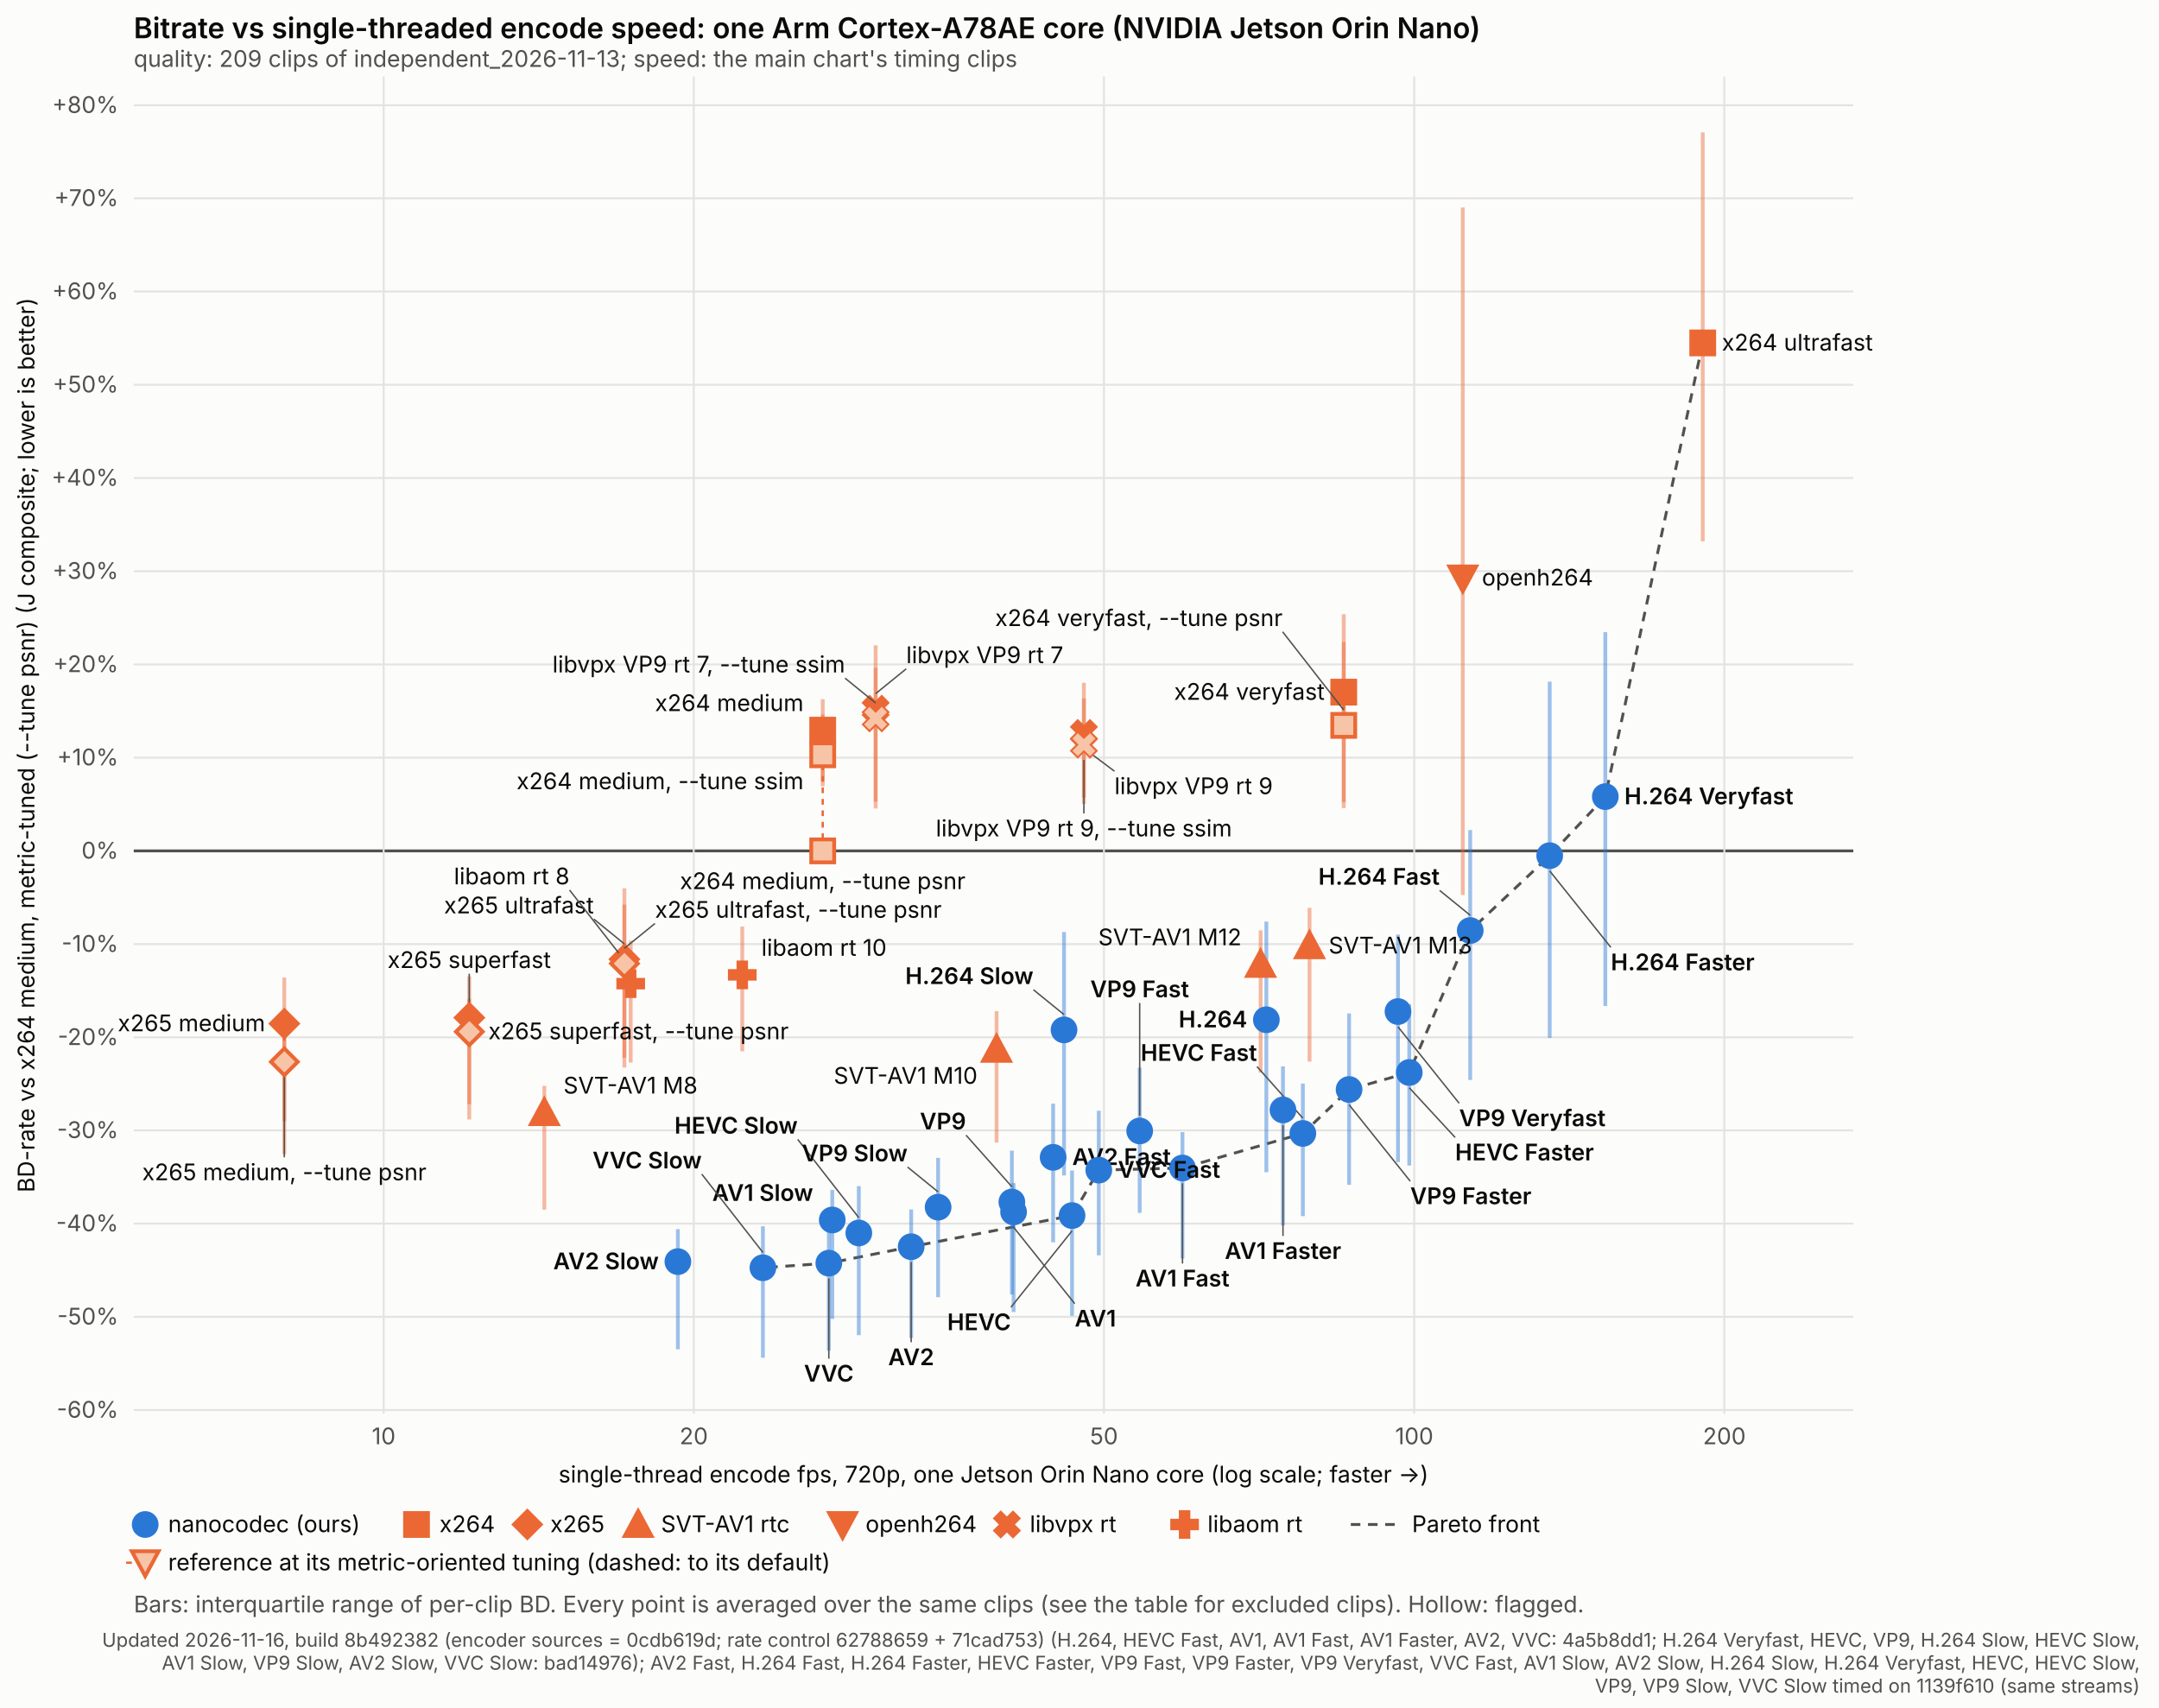
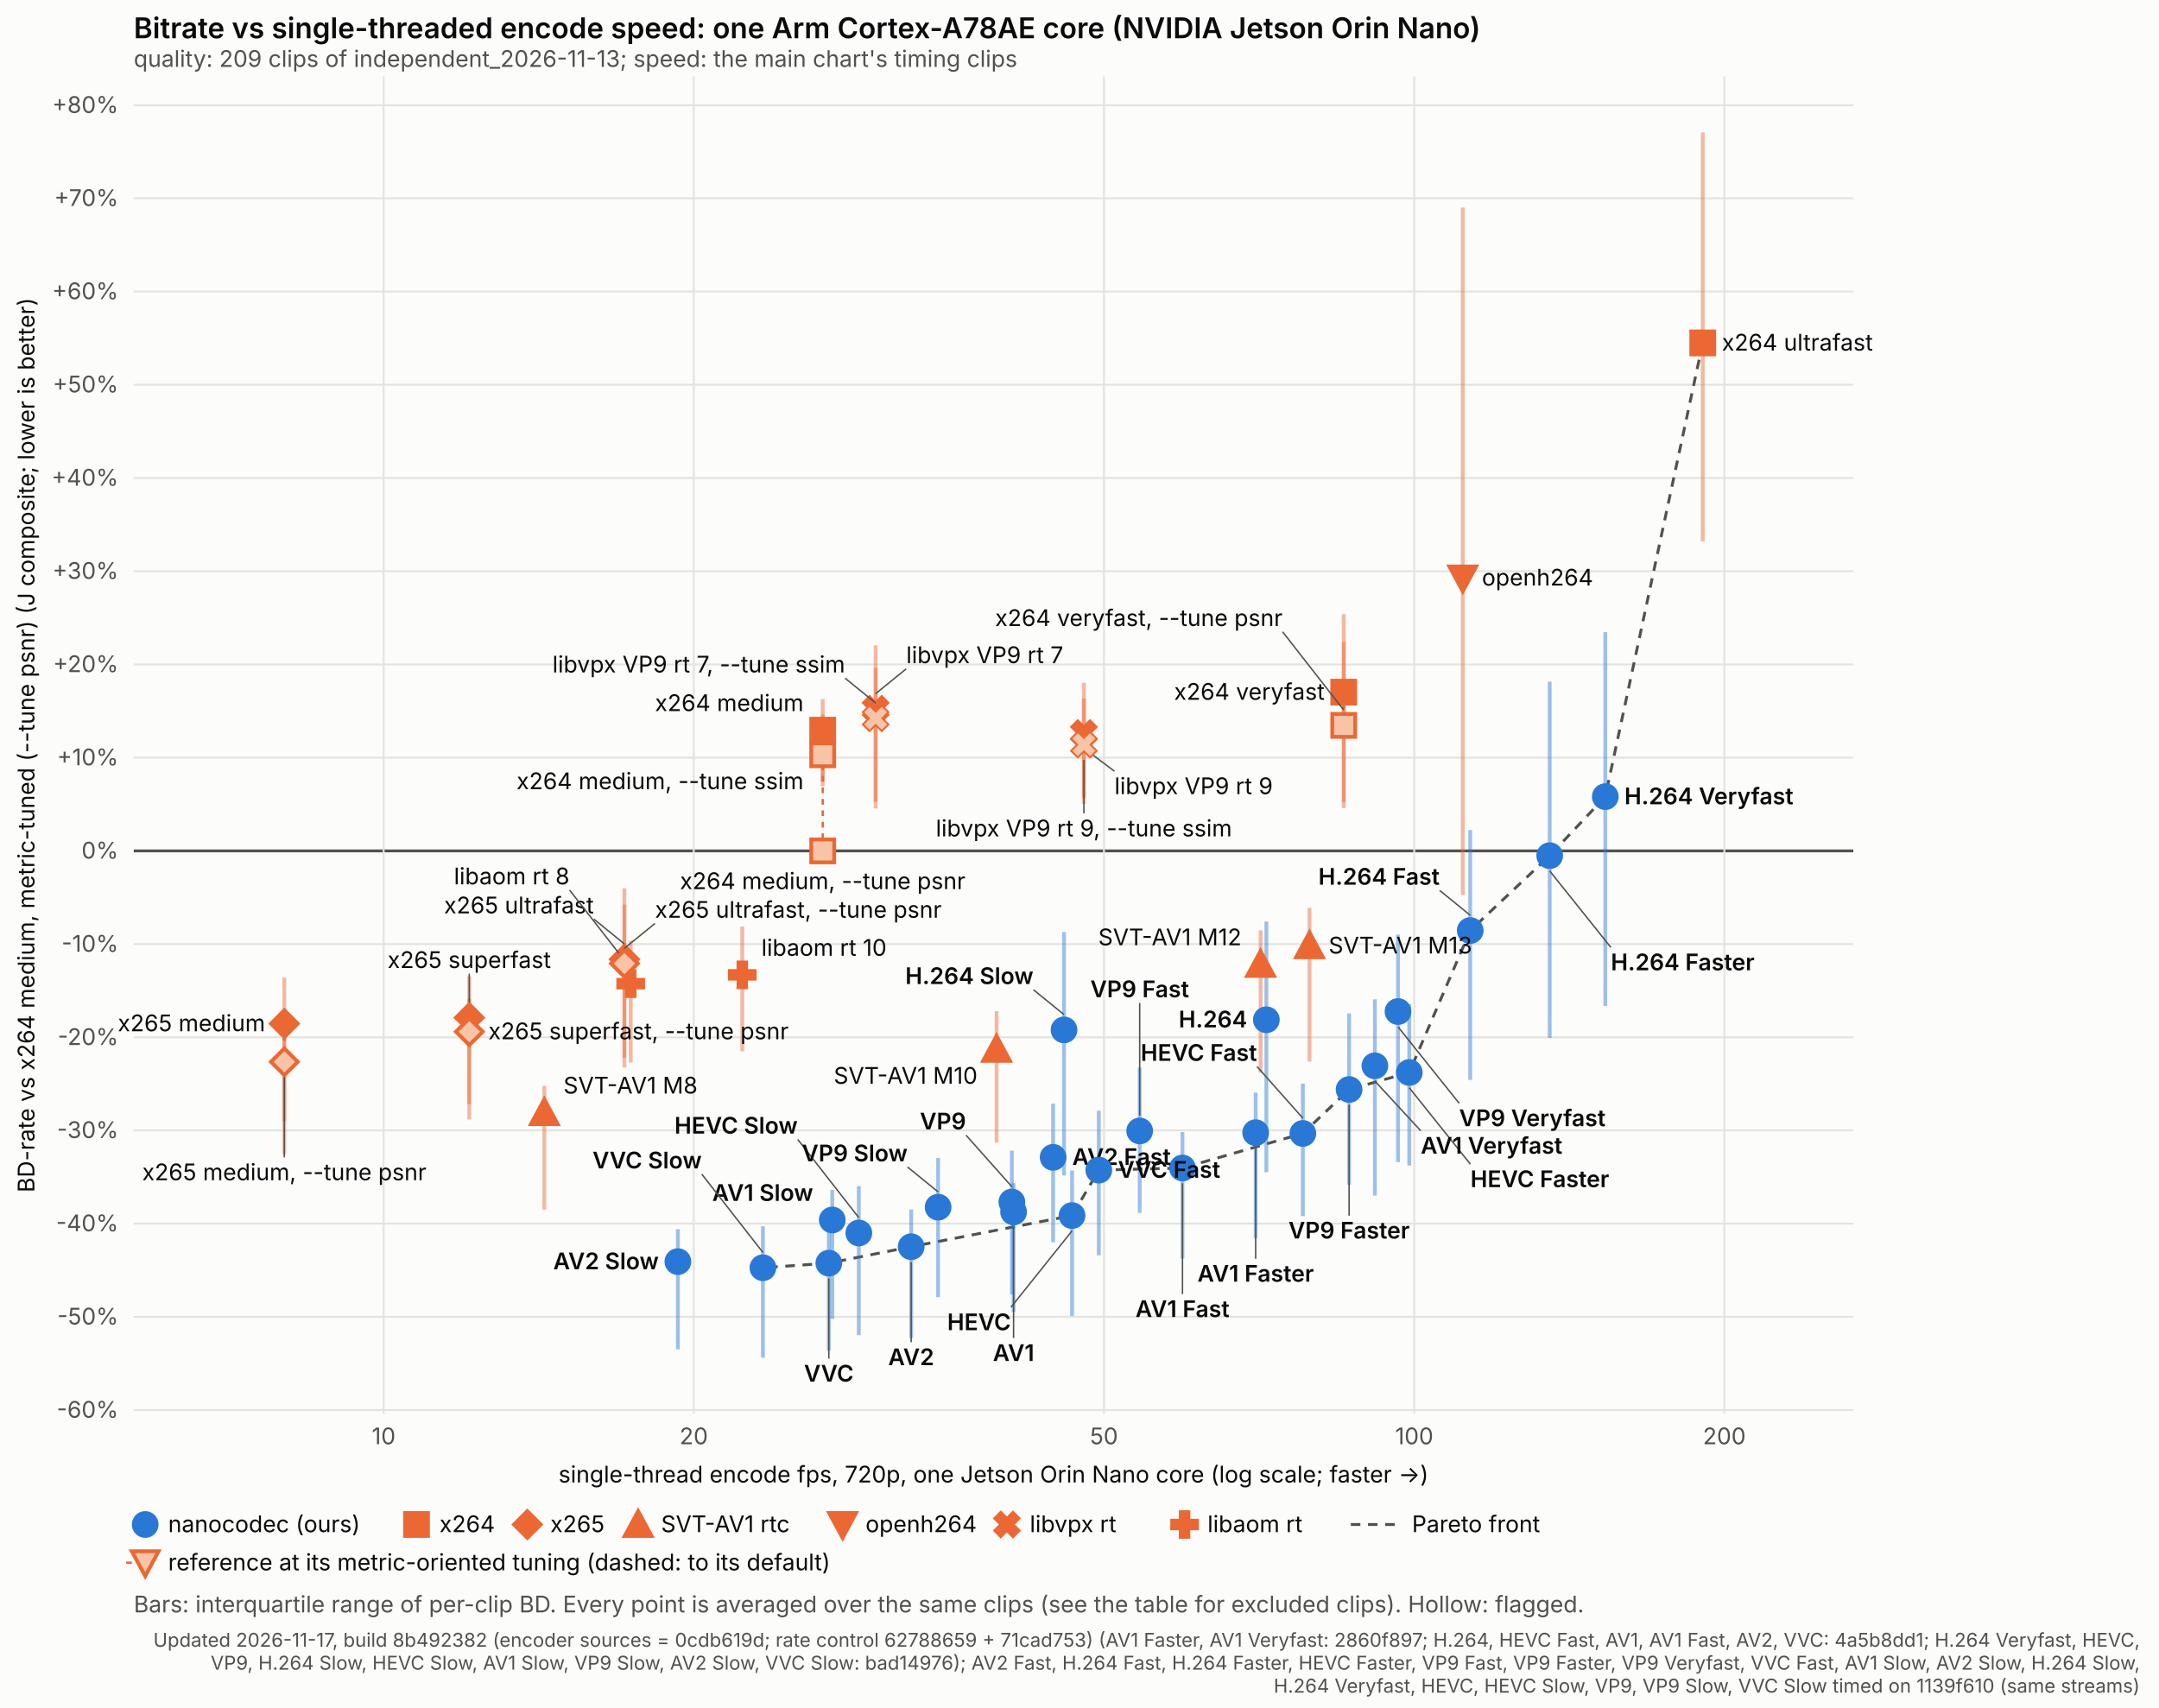
<svg xmlns="http://www.w3.org/2000/svg" viewBox="0 0 1130 894" width="1130" height="894" font-family="system-ui, -apple-system, Segoe UI, sans-serif" font-size="12">
  <rect width="1130" height="894" fill="#fcfcfb" />
  <text x="70" y="20" font-size="15" font-weight="600" fill="#0b0b0b">Bitrate vs single-threaded encode speed: one Arm Cortex-A78AE core (NVIDIA Jetson Orin Nano)</text>
  <text x="70" y="35" fill="#52514e">quality: 209 clips of independent_2026-11-13; speed: the main chart's timing clips</text>
  <line x1="70" x2="970" y1="738.1" y2="738.1" stroke="#e4e3df" stroke-width="1" />
  <text x="62" y="742.1" text-anchor="end" fill="#52514e">-60%</text>
  <line x1="70" x2="970" y1="689.3" y2="689.3" stroke="#e4e3df" stroke-width="1" />
  <text x="62" y="693.3" text-anchor="end" fill="#52514e">-50%</text>
  <line x1="70" x2="970" y1="640.5" y2="640.5" stroke="#e4e3df" stroke-width="1" />
  <text x="62" y="644.5" text-anchor="end" fill="#52514e">-40%</text>
  <line x1="70" x2="970" y1="591.7" y2="591.7" stroke="#e4e3df" stroke-width="1" />
  <text x="62" y="595.7" text-anchor="end" fill="#52514e">-30%</text>
  <line x1="70" x2="970" y1="543.0" y2="543.0" stroke="#e4e3df" stroke-width="1" />
  <text x="62" y="547.0" text-anchor="end" fill="#52514e">-20%</text>
  <line x1="70" x2="970" y1="494.2" y2="494.2" stroke="#e4e3df" stroke-width="1" />
  <text x="62" y="498.2" text-anchor="end" fill="#52514e">-10%</text>
  <line x1="70" x2="970" y1="445.4" y2="445.4" stroke="#52514e" stroke-width="1.5" />
  <text x="62" y="449.4" text-anchor="end" fill="#52514e">0%</text>
  <line x1="70" x2="970" y1="396.6" y2="396.6" stroke="#e4e3df" stroke-width="1" />
  <text x="62" y="400.6" text-anchor="end" fill="#52514e">+10%</text>
  <line x1="70" x2="970" y1="347.8" y2="347.8" stroke="#e4e3df" stroke-width="1" />
  <text x="62" y="351.8" text-anchor="end" fill="#52514e">+20%</text>
  <line x1="70" x2="970" y1="299.0" y2="299.0" stroke="#e4e3df" stroke-width="1" />
  <text x="62" y="303.0" text-anchor="end" fill="#52514e">+30%</text>
  <line x1="70" x2="970" y1="250.2" y2="250.2" stroke="#e4e3df" stroke-width="1" />
  <text x="62" y="254.2" text-anchor="end" fill="#52514e">+40%</text>
  <line x1="70" x2="970" y1="201.4" y2="201.4" stroke="#e4e3df" stroke-width="1" />
  <text x="62" y="205.4" text-anchor="end" fill="#52514e">+50%</text>
  <line x1="70" x2="970" y1="152.6" y2="152.6" stroke="#e4e3df" stroke-width="1" />
  <text x="62" y="156.6" text-anchor="end" fill="#52514e">+60%</text>
  <line x1="70" x2="970" y1="103.8" y2="103.8" stroke="#e4e3df" stroke-width="1" />
  <text x="62" y="107.8" text-anchor="end" fill="#52514e">+70%</text>
  <line x1="70" x2="970" y1="55.1" y2="55.1" stroke="#e4e3df" stroke-width="1" />
  <text x="62" y="59.1" text-anchor="end" fill="#52514e">+80%</text>
  <line x1="200.8" x2="200.8" y1="40" y2="740" stroke="#e4e3df" />
  <text x="200.8" y="756" text-anchor="middle" fill="#52514e">10</text>
  <line x1="363.1" x2="363.1" y1="40" y2="740" stroke="#e4e3df" />
  <text x="363.1" y="756" text-anchor="middle" fill="#52514e">20</text>
  <line x1="577.8" x2="577.8" y1="40" y2="740" stroke="#e4e3df" />
  <text x="577.8" y="756" text-anchor="middle" fill="#52514e">50</text>
  <line x1="740.2" x2="740.2" y1="40" y2="740" stroke="#e4e3df" />
  <text x="740.2" y="756" text-anchor="middle" fill="#52514e">100</text>
  <line x1="902.5" x2="902.5" y1="40" y2="740" stroke="#e4e3df" />
  <text x="902.5" y="756" text-anchor="middle" fill="#52514e">200</text>
  <text x="520.0" y="776" text-anchor="middle" fill="#0b0b0b">single-thread encode fps, 720p, one Jetson Orin Nano core (log scale; faster →)</text>
  <text transform="translate(18,390.0) rotate(-90)" text-anchor="middle" fill="#0b0b0b">BD-rate vs x264 medium, metric-tuned (--tune psnr) (J composite; lower is better)</text>
  <polyline points="891.2,179.5 840.2,417.0 811.1,447.9 769.5,487.1 737.6,561.4 706.1,570.3 681.9,593.3 618.9,611.4 575.1,612.5 561.1,636.3 476.9,652.6 433.8,661.2 399.3,663.6" fill="none" stroke="#52514e" stroke-width="1.5" stroke-dasharray="5 4" />
  <line x1="430.6" y1="382.2" x2="430.6" y2="445.4" stroke="#eb6834" stroke-width="1.2" stroke-dasharray="3 3" />
  <line x1="703.3" y1="362.3" x2="703.3" y2="379.7" stroke="#eb6834" stroke-width="1.2" stroke-dasharray="3 3" />
  <line x1="430.6" y1="382.2" x2="430.6" y2="395.1" stroke="#eb6834" stroke-width="1.2" stroke-dasharray="3 3" />
  <line x1="326.8" y1="502.1" x2="326.8" y2="504.4" stroke="#eb6834" stroke-width="1.2" stroke-dasharray="3 3" />
  <line x1="245.6" y1="532.7" x2="245.6" y2="540.0" stroke="#eb6834" stroke-width="1.2" stroke-dasharray="3 3" />
  <line x1="148.8" y1="535.8" x2="148.8" y2="555.8" stroke="#eb6834" stroke-width="1.2" stroke-dasharray="3 3" />
  <line x1="458.3" y1="371.1" x2="458.3" y2="376.0" stroke="#eb6834" stroke-width="1.2" stroke-dasharray="3 3" />
  <line x1="567.3" y1="383.7" x2="567.3" y2="389.8" stroke="#eb6834" stroke-width="1.2" stroke-dasharray="3 3" />
  <line x1="430.6" x2="430.6" y1="445.4" y2="445.4" stroke="#eb6834" stroke-opacity="0.45" stroke-width="2" />
  <line x1="430.6" x2="430.6" y1="409.0" y2="366.0" stroke="#eb6834" stroke-opacity="0.45" stroke-width="2" />
  <line x1="556.9" x2="556.9" y1="615.3" y2="487.9" stroke="#2a78d6" stroke-opacity="0.45" stroke-width="2" />
  <line x1="662.8" x2="662.8" y1="613.6" y2="482.4" stroke="#2a78d6" stroke-opacity="0.45" stroke-width="2" />
  <line x1="769.5" x2="769.5" y1="565.3" y2="434.5" stroke="#2a78d6" stroke-opacity="0.45" stroke-width="2" />
  <line x1="811.1" x2="811.1" y1="543.3" y2="356.8" stroke="#2a78d6" stroke-opacity="0.45" stroke-width="2" />
  <line x1="840.2" x2="840.2" y1="526.6" y2="330.9" stroke="#2a78d6" stroke-opacity="0.45" stroke-width="2" />
  <line x1="449.5" x2="449.5" y1="698.9" y2="620.9" stroke="#2a78d6" stroke-opacity="0.45" stroke-width="2" />
  <line x1="561.1" x2="561.1" y1="688.8" y2="612.7" stroke="#2a78d6" stroke-opacity="0.45" stroke-width="2" />
  <line x1="681.9" x2="681.9" y1="636.6" y2="567.2" stroke="#2a78d6" stroke-opacity="0.45" stroke-width="2" />
  <line x1="737.6" x2="737.6" y1="610.1" y2="525.6" stroke="#2a78d6" stroke-opacity="0.45" stroke-width="2" />
  <line x1="435.6" x2="435.6" y1="690.4" y2="622.9" stroke="#2a78d6" stroke-opacity="0.45" stroke-width="2" />
  <line x1="530.5" x2="530.5" y1="686.8" y2="619.3" stroke="#2a78d6" stroke-opacity="0.45" stroke-width="2" />
  <line x1="618.9" x2="618.9" y1="658.8" y2="592.6" stroke="#2a78d6" stroke-opacity="0.45" stroke-width="2" />
-   <line x1="671.5" x2="671.5" y1="641.5" y2="558.2" stroke="#2a78d6" stroke-opacity="0.45" stroke-width="2" />
+   <line x1="657.2" x2="657.2" y1="648.2" y2="571.9" stroke="#2a78d6" stroke-opacity="0.45" stroke-width="2" />
+   <line x1="719.6" x2="719.6" y1="625.8" y2="523.1" stroke="#2a78d6" stroke-opacity="0.45" stroke-width="2" />
  <line x1="491.0" x2="491.0" y1="679.0" y2="606.1" stroke="#2a78d6" stroke-opacity="0.45" stroke-width="2" />
  <line x1="529.6" x2="529.6" y1="677.6" y2="602.3" stroke="#2a78d6" stroke-opacity="0.45" stroke-width="2" />
  <line x1="596.5" x2="596.5" y1="634.9" y2="558.8" stroke="#2a78d6" stroke-opacity="0.45" stroke-width="2" />
  <line x1="706.1" x2="706.1" y1="620.2" y2="530.5" stroke="#2a78d6" stroke-opacity="0.45" stroke-width="2" />
  <line x1="731.7" x2="731.7" y1="608.3" y2="489.2" stroke="#2a78d6" stroke-opacity="0.45" stroke-width="2" />
  <line x1="354.8" x2="354.8" y1="706.3" y2="643.4" stroke="#2a78d6" stroke-opacity="0.45" stroke-width="2" />
  <line x1="476.9" x2="476.9" y1="700.4" y2="633.1" stroke="#2a78d6" stroke-opacity="0.45" stroke-width="2" />
  <line x1="551.2" x2="551.2" y1="650.3" y2="577.7" stroke="#2a78d6" stroke-opacity="0.45" stroke-width="2" />
  <line x1="399.3" x2="399.3" y1="710.7" y2="641.9" stroke="#2a78d6" stroke-opacity="0.45" stroke-width="2" />
  <line x1="433.8" x2="433.8" y1="707.0" y2="637.9" stroke="#2a78d6" stroke-opacity="0.45" stroke-width="2" />
  <line x1="575.1" x2="575.1" y1="657.1" y2="581.4" stroke="#2a78d6" stroke-opacity="0.45" stroke-width="2" />
  <line x1="765.6" x2="765.6" y1="468.5" y2="108.6" stroke="#eb6834" stroke-opacity="0.45" stroke-width="2" />
  <line x1="891.2" x2="891.2" y1="283.4" y2="69.3" stroke="#eb6834" stroke-opacity="0.45" stroke-width="2" />
  <line x1="703.3" x2="703.3" y1="419.9" y2="321.5" stroke="#eb6834" stroke-opacity="0.45" stroke-width="2" />
  <line x1="326.8" x2="326.8" y1="553.7" y2="465.0" stroke="#eb6834" stroke-opacity="0.45" stroke-width="2" />
  <line x1="245.6" x2="245.6" y1="578.0" y2="511.1" stroke="#eb6834" stroke-opacity="0.45" stroke-width="2" />
  <line x1="148.8" x2="148.8" y1="586.9" y2="511.7" stroke="#eb6834" stroke-opacity="0.45" stroke-width="2" />
  <line x1="284.9" x2="284.9" y1="633.2" y2="568.4" stroke="#eb6834" stroke-opacity="0.45" stroke-width="2" />
  <line x1="521.6" x2="521.6" y1="598.1" y2="529.3" stroke="#eb6834" stroke-opacity="0.45" stroke-width="2" />
  <line x1="659.8" x2="659.8" y1="561.5" y2="487.0" stroke="#eb6834" stroke-opacity="0.45" stroke-width="2" />
  <line x1="685.4" x2="685.4" y1="555.7" y2="475.2" stroke="#eb6834" stroke-opacity="0.45" stroke-width="2" />
  <line x1="458.3" x2="458.3" y1="419.6" y2="337.8" stroke="#eb6834" stroke-opacity="0.45" stroke-width="2" />
  <line x1="567.3" x2="567.3" y1="417.5" y2="357.4" stroke="#eb6834" stroke-opacity="0.45" stroke-width="2" />
  <line x1="330.1" x2="330.1" y1="556.2" y2="492.4" stroke="#eb6834" stroke-opacity="0.45" stroke-width="2" />
  <line x1="388.5" x2="388.5" y1="550.3" y2="485.0" stroke="#eb6834" stroke-opacity="0.45" stroke-width="2" />
  <line x1="703.3" x2="703.3" y1="423.0" y2="336.1" stroke="#eb6834" stroke-opacity="0.45" stroke-width="2" />
  <line x1="430.6" x2="430.6" y1="411.6" y2="374.0" stroke="#eb6834" stroke-opacity="0.45" stroke-width="2" />
  <line x1="326.8" x2="326.8" y1="558.8" y2="473.5" stroke="#eb6834" stroke-opacity="0.45" stroke-width="2" />
  <line x1="245.6" x2="245.6" y1="586.0" y2="522.8" stroke="#eb6834" stroke-opacity="0.45" stroke-width="2" />
  <line x1="148.8" x2="148.8" y1="604.2" y2="533.5" stroke="#eb6834" stroke-opacity="0.45" stroke-width="2" />
  <line x1="458.3" x2="458.3" y1="423.2" y2="349.6" stroke="#eb6834" stroke-opacity="0.45" stroke-width="2" />
  <line x1="567.3" x2="567.3" y1="420.8" y2="365.6" stroke="#eb6834" stroke-opacity="0.45" stroke-width="2" />
  <g>
    <rect x="424.6" y="439.4" width="12" height="12" fill="#f7c4a8" stroke="#eb6834" stroke-width="2" />
  </g>
  <text x="430.6" y="465.4" text-anchor="middle" fill="#0b0b0b">x264 medium, --tune psnr</text>
  <g>
    <rect x="424.6" y="376.2" width="12" height="12" fill="#eb6834" stroke="#eb6834" stroke-width="2" />
  </g>
  <text x="420.6" y="372.2" text-anchor="end" fill="#0b0b0b">x264 medium</text>
  <g>
    <circle cx="556.9" cy="539.1" r="6" fill="#2a78d6" stroke="#2a78d6" stroke-width="2" />
  </g>
  <line x1="556.9" y1="531.1" x2="540.9" y2="518.1" stroke="#52514e" stroke-width="0.75" />
  <text x="540.9" y="515.1" text-anchor="end" fill="#0b0b0b" font-weight="600">H.264 Slow</text>
  <g>
    <circle cx="662.8" cy="533.8" r="6" fill="#2a78d6" stroke="#2a78d6" stroke-width="2" />
  </g>
  <text x="652.8" y="537.8" text-anchor="end" fill="#0b0b0b" font-weight="600">H.264</text>
  <g>
    <circle cx="769.5" cy="487.1" r="6" fill="#2a78d6" stroke="#2a78d6" stroke-width="2" />
  </g>
  <line x1="769.5" y1="479.1" x2="753.5" y2="466.1" stroke="#52514e" stroke-width="0.75" />
  <text x="753.5" y="463.1" text-anchor="end" fill="#0b0b0b" font-weight="600">H.264 Fast</text>
  <g>
    <circle cx="811.1" cy="447.9" r="6" fill="#2a78d6" stroke="#2a78d6" stroke-width="2" />
  </g>
  <line x1="811.1" y1="455.9" x2="843.1" y2="495.9" stroke="#52514e" stroke-width="0.75" />
  <text x="843.1" y="507.9" text-anchor="start" fill="#0b0b0b" font-weight="600">H.264 Faster</text>
  <g>
    <circle cx="840.2" cy="417.0" r="6" fill="#2a78d6" stroke="#2a78d6" stroke-width="2" />
  </g>
  <text x="850.2" y="421.0" text-anchor="start" fill="#0b0b0b" font-weight="600">H.264 Veryfast</text>
  <g>
    <circle cx="449.5" cy="645.4" r="6" fill="#2a78d6" stroke="#2a78d6" stroke-width="2" />
  </g>
  <line x1="449.5" y1="637.4" x2="417.5" y2="596.4" stroke="#52514e" stroke-width="0.75" />
  <text x="417.5" y="593.4" text-anchor="end" fill="#0b0b0b" font-weight="600">HEVC Slow</text>
  <g>
    <circle cx="561.1" cy="636.3" r="6" fill="#2a78d6" stroke="#2a78d6" stroke-width="2" />
  </g>
  <line x1="561.1" y1="644.3" x2="529.1" y2="684.3" stroke="#52514e" stroke-width="0.75" />
  <text x="529.1" y="696.3" text-anchor="end" fill="#0b0b0b" font-weight="600">HEVC</text>
  <g>
    <circle cx="681.9" cy="593.3" r="6" fill="#2a78d6" stroke="#2a78d6" stroke-width="2" />
  </g>
  <line x1="681.9" y1="585.3" x2="657.9" y2="558.3" stroke="#52514e" stroke-width="0.75" />
  <text x="657.9" y="555.3" text-anchor="end" fill="#0b0b0b" font-weight="600">HEVC Fast</text>
  <g>
    <circle cx="737.6" cy="561.4" r="6" fill="#2a78d6" stroke="#2a78d6" stroke-width="2" />
  </g>
-   <line x1="737.6" y1="569.4" x2="761.6" y2="595.4" stroke="#52514e" stroke-width="0.75" />
-   <text x="761.6" y="607.4" text-anchor="start" fill="#0b0b0b" font-weight="600">HEVC Faster</text>
+   <line x1="737.6" y1="569.4" x2="769.6" y2="609.4" stroke="#52514e" stroke-width="0.75" />
+   <text x="769.6" y="621.4" text-anchor="start" fill="#0b0b0b" font-weight="600">HEVC Faster</text>
  <g>
    <circle cx="435.6" cy="638.6" r="6" fill="#2a78d6" stroke="#2a78d6" stroke-width="2" />
  </g>
  <text x="425.6" y="628.6" text-anchor="end" fill="#0b0b0b" font-weight="600">AV1 Slow</text>
  <g>
    <circle cx="530.5" cy="634.4" r="6" fill="#2a78d6" stroke="#2a78d6" stroke-width="2" />
  </g>
-   <line x1="530.5" y1="642.4" x2="562.5" y2="682.4" stroke="#52514e" stroke-width="0.75" />
-   <text x="562.5" y="694.4" text-anchor="start" fill="#0b0b0b" font-weight="600">AV1</text>
+   <line x1="530.5" y1="642.4" x2="530.5" y2="700.4" stroke="#52514e" stroke-width="0.75" />
+   <text x="530.5" y="712.4" text-anchor="middle" fill="#0b0b0b" font-weight="600">AV1</text>
  <g>
    <circle cx="618.9" cy="611.4" r="6" fill="#2a78d6" stroke="#2a78d6" stroke-width="2" />
  </g>
-   <line x1="618.9" y1="619.4" x2="618.9" y2="661.4" stroke="#52514e" stroke-width="0.75" />
-   <text x="618.9" y="673.4" text-anchor="middle" fill="#0b0b0b" font-weight="600">AV1 Fast</text>
-   <g>
-     <circle cx="671.5" cy="581.0" r="6" fill="#2a78d6" stroke="#2a78d6" stroke-width="2" />
-   </g>
-   <line x1="671.5" y1="589.0" x2="671.5" y2="647.0" stroke="#52514e" stroke-width="0.75" />
-   <text x="671.5" y="659.0" text-anchor="middle" fill="#0b0b0b" font-weight="600">AV1 Faster</text>
+   <line x1="618.9" y1="619.4" x2="618.9" y2="677.4" stroke="#52514e" stroke-width="0.75" />
+   <text x="618.9" y="689.4" text-anchor="middle" fill="#0b0b0b" font-weight="600">AV1 Fast</text>
+   <g>
+     <circle cx="657.2" cy="592.9" r="6" fill="#2a78d6" stroke="#2a78d6" stroke-width="2" />
+   </g>
+   <line x1="657.2" y1="600.9" x2="657.2" y2="658.9" stroke="#52514e" stroke-width="0.75" />
+   <text x="657.2" y="670.9" text-anchor="middle" fill="#0b0b0b" font-weight="600">AV1 Faster</text>
+   <g>
+     <circle cx="719.6" cy="557.9" r="6" fill="#2a78d6" stroke="#2a78d6" stroke-width="2" />
+   </g>
+   <line x1="719.6" y1="565.9" x2="743.6" y2="591.9" stroke="#52514e" stroke-width="0.75" />
+   <text x="743.6" y="603.9" text-anchor="start" fill="#0b0b0b" font-weight="600">AV1 Veryfast</text>
  <g>
    <circle cx="491.0" cy="631.9" r="6" fill="#2a78d6" stroke="#2a78d6" stroke-width="2" />
  </g>
  <line x1="491.0" y1="623.9" x2="475.0" y2="610.9" stroke="#52514e" stroke-width="0.75" />
  <text x="475.0" y="607.9" text-anchor="end" fill="#0b0b0b" font-weight="600">VP9 Slow</text>
  <g>
    <circle cx="529.6" cy="629.2" r="6" fill="#2a78d6" stroke="#2a78d6" stroke-width="2" />
  </g>
  <line x1="529.6" y1="621.2" x2="505.6" y2="594.2" stroke="#52514e" stroke-width="0.75" />
  <text x="505.6" y="591.2" text-anchor="end" fill="#0b0b0b" font-weight="600">VP9</text>
  <g>
    <circle cx="596.5" cy="592.0" r="6" fill="#2a78d6" stroke="#2a78d6" stroke-width="2" />
  </g>
  <line x1="596.5" y1="584.0" x2="596.5" y2="525.0" stroke="#52514e" stroke-width="0.75" />
  <text x="596.5" y="522.0" text-anchor="middle" fill="#0b0b0b" font-weight="600">VP9 Fast</text>
  <g>
    <circle cx="706.1" cy="570.3" r="6" fill="#2a78d6" stroke="#2a78d6" stroke-width="2" />
  </g>
-   <line x1="706.1" y1="578.3" x2="738.1" y2="618.3" stroke="#52514e" stroke-width="0.75" />
-   <text x="738.1" y="630.3" text-anchor="start" fill="#0b0b0b" font-weight="600">VP9 Faster</text>
+   <line x1="706.1" y1="578.3" x2="706.1" y2="636.3" stroke="#52514e" stroke-width="0.75" />
+   <text x="706.1" y="648.3" text-anchor="middle" fill="#0b0b0b" font-weight="600">VP9 Faster</text>
  <g>
    <circle cx="731.7" cy="529.5" r="6" fill="#2a78d6" stroke="#2a78d6" stroke-width="2" />
  </g>
  <line x1="731.7" y1="537.5" x2="763.7" y2="577.5" stroke="#52514e" stroke-width="0.75" />
  <text x="763.7" y="589.5" text-anchor="start" fill="#0b0b0b" font-weight="600">VP9 Veryfast</text>
  <g>
    <circle cx="354.8" cy="660.4" r="6" fill="#2a78d6" stroke="#2a78d6" stroke-width="2" />
  </g>
  <text x="344.8" y="664.4" text-anchor="end" fill="#0b0b0b" font-weight="600">AV2 Slow</text>
  <g>
    <circle cx="476.9" cy="652.6" r="6" fill="#2a78d6" stroke="#2a78d6" stroke-width="2" />
  </g>
  <line x1="476.9" y1="660.6" x2="476.9" y2="702.6" stroke="#52514e" stroke-width="0.75" />
  <text x="476.9" y="714.6" text-anchor="middle" fill="#0b0b0b" font-weight="600">AV2</text>
  <g>
    <circle cx="551.2" cy="605.8" r="6" fill="#2a78d6" stroke="#2a78d6" stroke-width="2" />
  </g>
  <text x="561.2" y="609.8" text-anchor="start" fill="#0b0b0b" font-weight="600">AV2 Fast</text>
  <g>
    <circle cx="399.3" cy="663.6" r="6" fill="#2a78d6" stroke="#2a78d6" stroke-width="2" />
  </g>
  <line x1="399.3" y1="655.6" x2="367.3" y2="614.6" stroke="#52514e" stroke-width="0.75" />
  <text x="367.3" y="611.6" text-anchor="end" fill="#0b0b0b" font-weight="600">VVC Slow</text>
  <g>
    <circle cx="433.8" cy="661.2" r="6" fill="#2a78d6" stroke="#2a78d6" stroke-width="2" />
  </g>
  <line x1="433.8" y1="669.2" x2="433.8" y2="711.2" stroke="#52514e" stroke-width="0.75" />
  <text x="433.8" y="723.2" text-anchor="middle" fill="#0b0b0b" font-weight="600">VVC</text>
  <g>
    <circle cx="575.1" cy="612.5" r="6" fill="#2a78d6" stroke="#2a78d6" stroke-width="2" />
  </g>
  <text x="585.1" y="616.5" text-anchor="start" fill="#0b0b0b" font-weight="600">VVC Fast</text>
  <g>
    <polygon points="765.601,309.512 772.601,296.512 758.601,296.512" fill="#eb6834" stroke="#eb6834" stroke-width="2" />
  </g>
  <text x="775.6" y="306.5" text-anchor="start" fill="#0b0b0b">openh264</text>
  <g>
    <rect x="885.2" y="173.5" width="12" height="12" fill="#eb6834" stroke="#eb6834" stroke-width="2" />
  </g>
  <text x="901.2" y="183.5" text-anchor="start" fill="#0b0b0b">x264 ultrafast</text>
  <g>
    <rect x="697.3" y="356.3" width="12" height="12" fill="#eb6834" stroke="#eb6834" stroke-width="2" />
  </g>
  <text x="693.3" y="366.3" text-anchor="end" fill="#0b0b0b">x264 veryfast</text>
  <g>
    <polygon points="326.811,495.134 333.811,502.134 326.811,509.134 319.811,502.134" fill="#eb6834" stroke="#eb6834" stroke-width="2" />
  </g>
  <line x1="326.8" y1="494.1" x2="310.8" y2="481.1" stroke="#52514e" stroke-width="0.75" />
  <text x="310.8" y="478.1" text-anchor="end" fill="#0b0b0b">x265 ultrafast</text>
  <g>
    <polygon points="245.647,525.704 252.647,532.704 245.647,539.704 238.647,532.704" fill="#eb6834" stroke="#eb6834" stroke-width="2" />
  </g>
  <line x1="245.6" y1="524.7" x2="245.6" y2="509.7" stroke="#52514e" stroke-width="0.75" />
  <text x="245.6" y="506.7" text-anchor="middle" fill="#0b0b0b">x265 superfast</text>
  <g>
    <polygon points="148.821,528.829 155.821,535.829 148.821,542.829 141.821,535.829" fill="#eb6834" stroke="#eb6834" stroke-width="2" />
  </g>
  <text x="138.8" y="539.8" text-anchor="end" fill="#0b0b0b">x265 medium</text>
  <g>
    <polygon points="284.896,575.439 291.896,588.439 277.896,588.439" fill="#eb6834" stroke="#eb6834" stroke-width="2" />
  </g>
  <text x="294.9" y="572.4" text-anchor="start" fill="#0b0b0b">SVT-AV1 M8</text>
  <g>
    <polygon points="521.574,542.289 528.574,555.289 514.574,555.289" fill="#eb6834" stroke="#eb6834" stroke-width="2" />
  </g>
  <text x="511.6" y="567.3" text-anchor="end" fill="#0b0b0b">SVT-AV1 M10</text>
  <g>
    <polygon points="659.751,497.84 666.751,510.84 652.751,510.84" fill="#eb6834" stroke="#eb6834" stroke-width="2" />
  </g>
  <text x="649.8" y="494.8" text-anchor="end" fill="#0b0b0b">SVT-AV1 M12</text>
  <g>
    <polygon points="685.389,488.091 692.389,501.091 678.389,501.091" fill="#eb6834" stroke="#eb6834" stroke-width="2" />
  </g>
  <text x="695.4" y="499.1" text-anchor="start" fill="#0b0b0b">SVT-AV1 M13</text>
  <g>
    <polygon points="461.5,364.3 465.0,367.9 461.8,371.1 465.0,374.2 461.5,377.8 458.3,374.6 455.1,377.8 451.6,374.2 454.8,371.1 451.6,367.9 455.1,364.3 458.3,367.5" fill="#eb6834" stroke="#eb6834" stroke-width="1" />
  </g>
  <line x1="458.3" y1="363.1" x2="474.3" y2="350.1" stroke="#52514e" stroke-width="0.75" />
  <text x="474.3" y="347.1" text-anchor="start" fill="#0b0b0b">libvpx VP9 rt 7</text>
  <g>
    <polygon points="570.5,377.0 574.0,380.5 570.8,383.7 574.0,386.9 570.5,390.4 567.3,387.2 564.1,390.4 560.6,386.9 563.8,383.7 560.6,380.5 564.1,377.0 567.3,380.2" fill="#eb6834" stroke="#eb6834" stroke-width="1" />
  </g>
  <line x1="567.3" y1="391.7" x2="583.3" y2="403.7" stroke="#52514e" stroke-width="0.75" />
  <text x="583.3" y="415.7" text-anchor="start" fill="#0b0b0b">libvpx VP9 rt 9</text>
  <g>
    <polygon points="327.6,507.9 332.6,507.9 332.6,512.4 337.1,512.4 337.1,517.4 332.6,517.4 332.6,521.9 327.6,521.9 327.6,517.4 323.1,517.4 323.1,512.4 327.6,512.4" fill="#eb6834" stroke="#eb6834" stroke-width="1" />
  </g>
  <line x1="330.1" y1="506.9" x2="298.1" y2="465.9" stroke="#52514e" stroke-width="0.75" />
  <text x="298.1" y="462.9" text-anchor="end" fill="#0b0b0b">libaom rt 8</text>
  <g>
    <polygon points="386.0,503.3 391.0,503.3 391.0,507.8 395.5,507.8 395.5,512.8 391.0,512.8 391.0,517.3 386.0,517.3 386.0,512.8 381.5,512.8 381.5,507.8 386.0,507.8" fill="#eb6834" stroke="#eb6834" stroke-width="1" />
  </g>
  <text x="398.5" y="500.3" text-anchor="start" fill="#0b0b0b">libaom rt 10</text>
  <g>
    <rect x="697.3" y="373.7" width="12" height="12" fill="#f7c4a8" stroke="#eb6834" stroke-width="2" />
  </g>
  <line x1="703.3" y1="371.7" x2="671.3" y2="330.7" stroke="#52514e" stroke-width="0.75" />
  <text x="671.3" y="327.7" text-anchor="end" fill="#0b0b0b">x264 veryfast, --tune psnr</text>
  <g>
    <rect x="424.6" y="389.1" width="12" height="12" fill="#f7c4a8" stroke="#eb6834" stroke-width="2" />
  </g>
  <text x="420.6" y="413.1" text-anchor="end" fill="#0b0b0b">x264 medium, --tune ssim</text>
  <g>
    <polygon points="326.811,497.352 333.811,504.352 326.811,511.352 319.811,504.352" fill="#f7c4a8" stroke="#eb6834" stroke-width="2" />
  </g>
  <line x1="326.8" y1="496.4" x2="342.8" y2="483.4" stroke="#52514e" stroke-width="0.75" />
  <text x="342.8" y="480.4" text-anchor="start" fill="#0b0b0b">x265 ultrafast, --tune psnr</text>
  <g>
    <polygon points="245.647,533.047 252.647,540.047 245.647,547.047 238.647,540.047" fill="#f7c4a8" stroke="#eb6834" stroke-width="2" />
  </g>
  <text x="255.6" y="544.0" text-anchor="start" fill="#0b0b0b">x265 superfast, --tune psnr</text>
  <g>
    <polygon points="148.821,548.817 155.821,555.817 148.821,562.817 141.821,555.817" fill="#f7c4a8" stroke="#eb6834" stroke-width="2" />
  </g>
  <line x1="148.8" y1="563.8" x2="148.8" y2="605.8" stroke="#52514e" stroke-width="0.75" />
  <text x="148.8" y="617.8" text-anchor="middle" fill="#0b0b0b">x265 medium, --tune psnr</text>
  <g>
    <polygon points="461.5,369.3 465.0,372.8 461.8,376.0 465.0,379.2 461.5,382.7 458.3,379.5 455.1,382.7 451.6,379.2 454.8,376.0 451.6,372.8 455.1,369.3 458.3,372.5" fill="#f7c4a8" stroke="#eb6834" stroke-width="1" />
  </g>
  <line x1="458.3" y1="368.0" x2="442.3" y2="355.0" stroke="#52514e" stroke-width="0.75" />
  <text x="442.3" y="352.0" text-anchor="end" fill="#0b0b0b">libvpx VP9 rt 7, --tune ssim</text>
  <g>
    <polygon points="570.5,383.1 574.0,386.6 570.8,389.8 574.0,393.0 570.5,396.5 567.3,393.3 564.1,396.5 560.6,393.0 563.8,389.8 560.6,386.6 564.1,383.1 567.3,386.2" fill="#f7c4a8" stroke="#eb6834" stroke-width="1" />
  </g>
  <line x1="567.3" y1="397.8" x2="567.3" y2="425.8" stroke="#52514e" stroke-width="0.75" />
  <text x="567.3" y="437.8" text-anchor="middle" fill="#0b0b0b">libvpx VP9 rt 9, --tune ssim</text>
  <circle cx="76.0" cy="798.0" r="6" fill="#2a78d6" stroke="#2a78d6" stroke-width="2" />
  <text x="88" y="802" fill="#0b0b0b">nanocodec (ours)</text>
  <rect x="212.0" y="792.0" width="12" height="12" fill="#eb6834" stroke="#eb6834" stroke-width="2" />
  <text x="230" y="802" fill="#0b0b0b">x264</text>
  <polygon points="276,791 283,798 276,805 269,798" fill="#eb6834" stroke="#eb6834" stroke-width="2" />
  <text x="288" y="802" fill="#0b0b0b">x265</text>
  <polygon points="334,791 341,804 327,804" fill="#eb6834" stroke="#eb6834" stroke-width="2" />
  <text x="346" y="802" fill="#0b0b0b">SVT-AV1 rtc</text>
  <polygon points="441,805 448,792 434,792" fill="#eb6834" stroke="#eb6834" stroke-width="2" />
  <text x="453" y="802" fill="#0b0b0b">openh264</text>
  <polygon points="530.2,791.3 533.7,794.8 530.5,798.0 533.7,801.2 530.2,804.7 527.0,801.5 523.8,804.7 520.3,801.2 523.5,798.0 520.3,794.8 523.8,791.3 527.0,794.5" fill="#eb6834" stroke="#eb6834" stroke-width="1" />
  <text x="539" y="802" fill="#0b0b0b">libvpx rt</text>
  <polygon points="617.5,791.0 622.5,791.0 622.5,795.5 627.0,795.5 627.0,800.5 622.5,800.5 622.5,805.0 617.5,805.0 617.5,800.5 613.0,800.5 613.0,795.5 617.5,795.5" fill="#eb6834" stroke="#eb6834" stroke-width="1" />
  <text x="632" y="802" fill="#0b0b0b">libaom rt</text>
  <line x1="707" x2="733" y1="798" y2="798" stroke="#52514e" stroke-width="1.5" stroke-dasharray="5 4" />
  <text x="739" y="802" fill="#0b0b0b">Pareto front</text>
  <line x1="66" x2="76" y1="818" y2="818" stroke="#eb6834" stroke-width="1.2" stroke-dasharray="3 3" />
  <polygon points="76,825 83,812 69,812" fill="#f7c4a8" stroke="#eb6834" stroke-width="2" />
  <text x="88" y="822" fill="#0b0b0b">reference at its metric-oriented tuning (dashed: to its default)</text>
  <text x="70" y="844" fill="#52514e">Bars: interquartile range of per-clip BD. Every point is averaged over the same clips (see the table for excluded clips). Hollow: flagged.</text>
-   <text x="1120" y="862" font-size="10" text-anchor="end" fill="#52514e">Updated 2026-11-16, build 8b492382 (encoder sources = 0cdb619d; rate control 62788659 + 71cad753) (H.264, HEVC Fast, AV1, AV1 Fast, AV1 Faster, AV2, VVC: 4a5b8dd1; H.264 Veryfast, HEVC, VP9, H.264 Slow, HEVC Slow,</text>
-   <text x="1120" y="874" font-size="10" text-anchor="end" fill="#52514e">AV1 Slow, VP9 Slow, AV2 Slow, VVC Slow: bad14976); AV2 Fast, H.264 Fast, H.264 Faster, HEVC Faster, VP9 Fast, VP9 Faster, VP9 Veryfast, VVC Fast, AV1 Slow, AV2 Slow, H.264 Slow, H.264 Veryfast, HEVC, HEVC Slow,</text>
-   <text x="1120" y="886" font-size="10" text-anchor="end" fill="#52514e">VP9, VP9 Slow, VVC Slow timed on 1139f610 (same streams)</text>
+   <text x="1120" y="862" font-size="10" text-anchor="end" fill="#52514e">Updated 2026-11-17, build 8b492382 (encoder sources = 0cdb619d; rate control 62788659 + 71cad753) (AV1 Faster, AV1 Veryfast: 2860f897; H.264, HEVC Fast, AV1, AV1 Fast, AV2, VVC: 4a5b8dd1; H.264 Veryfast, HEVC,</text>
+   <text x="1120" y="874" font-size="10" text-anchor="end" fill="#52514e">VP9, H.264 Slow, HEVC Slow, AV1 Slow, VP9 Slow, AV2 Slow, VVC Slow: bad14976); AV2 Fast, H.264 Fast, H.264 Faster, HEVC Faster, VP9 Fast, VP9 Faster, VP9 Veryfast, VVC Fast, AV1 Slow, AV2 Slow, H.264 Slow,</text>
+   <text x="1120" y="886" font-size="10" text-anchor="end" fill="#52514e">H.264 Veryfast, HEVC, HEVC Slow, VP9, VP9 Slow, VVC Slow timed on 1139f610 (same streams)</text>
</svg>
